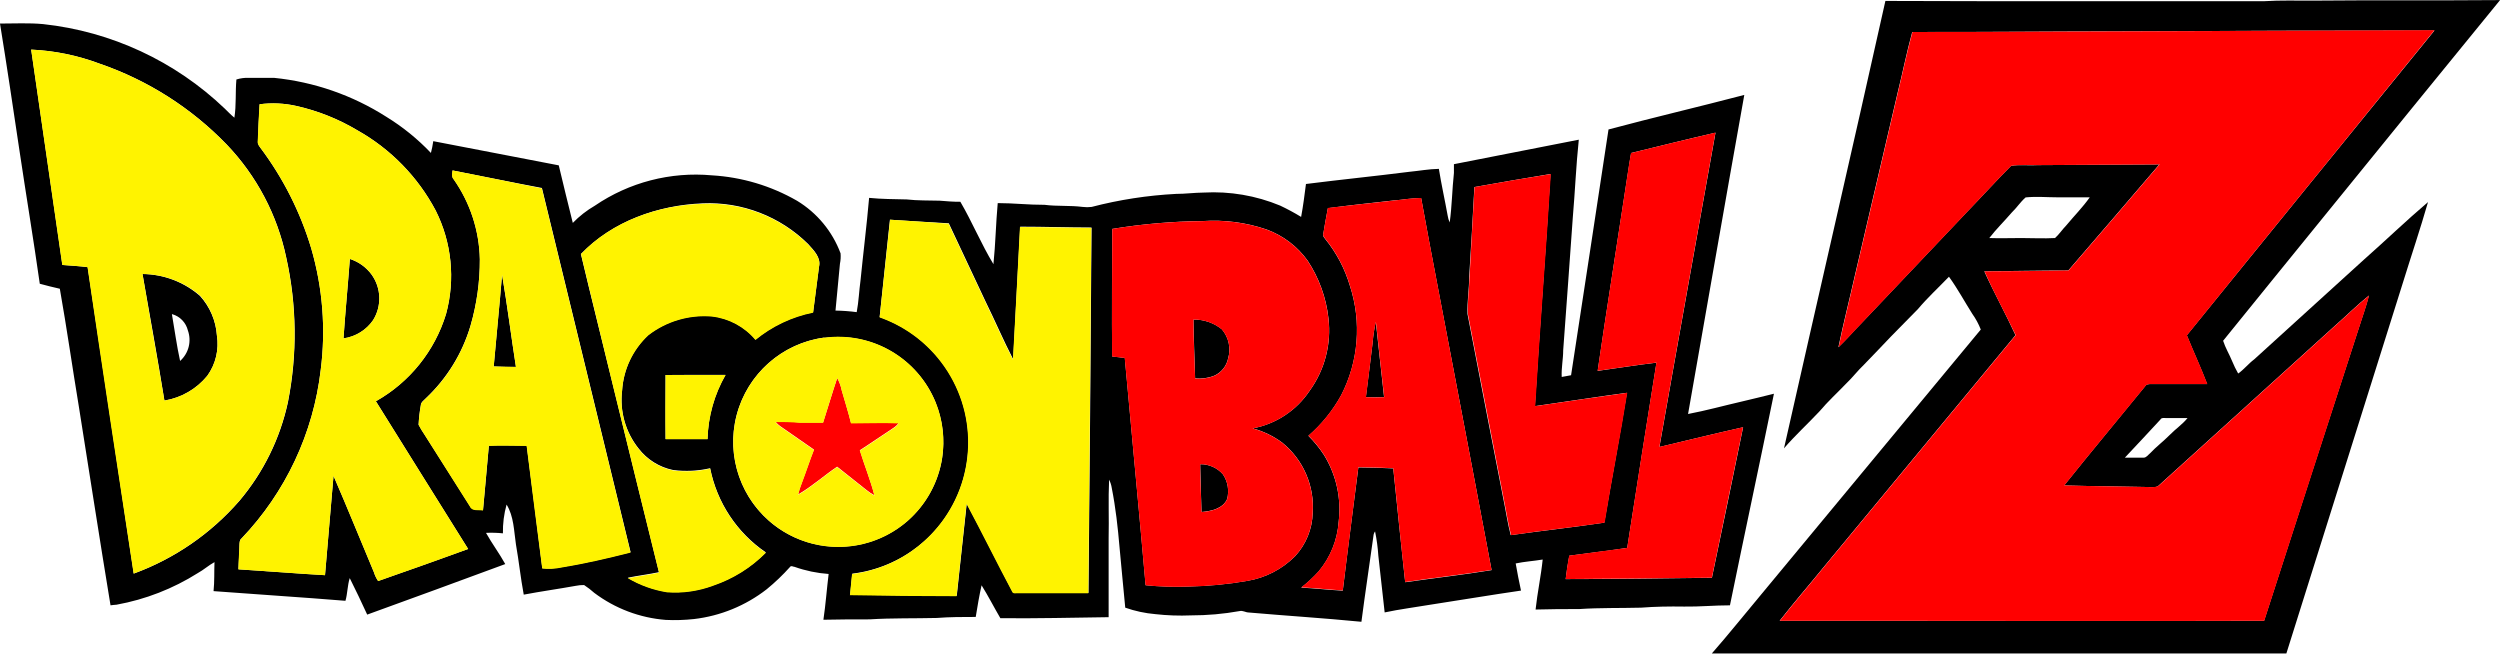
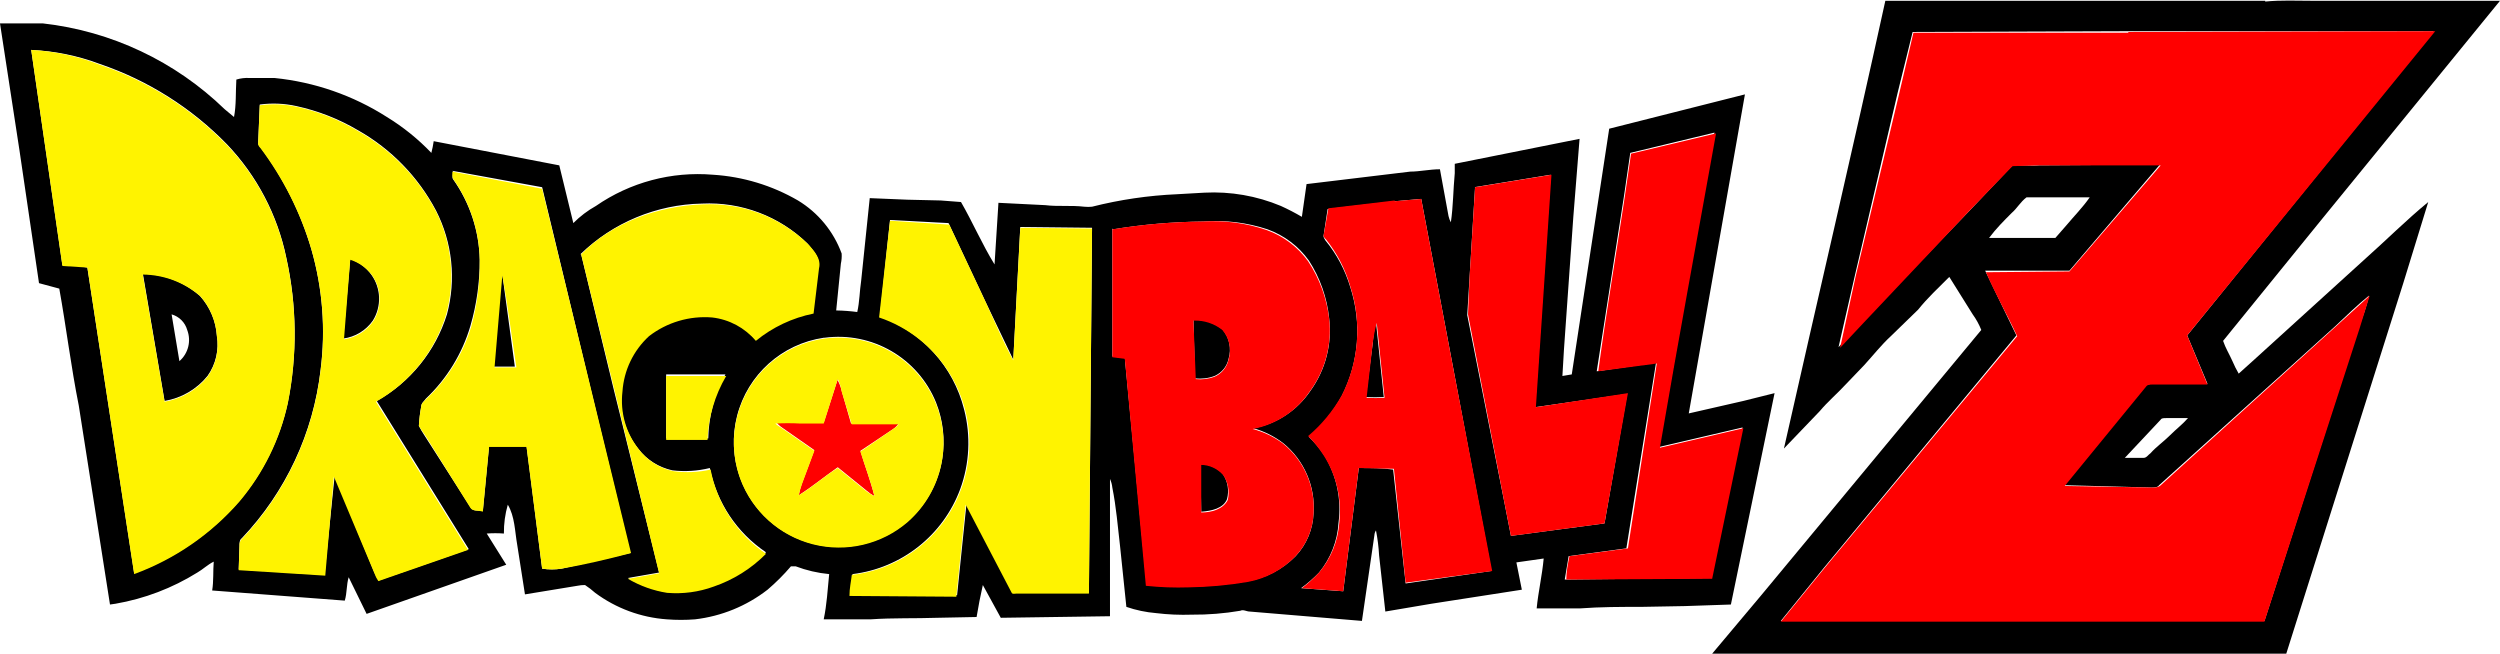
- <svg xmlns="http://www.w3.org/2000/svg" viewBox="0 0 320.53 83.81">
-   <path d="M642.09,470.24c2-.13,4-.06,6.07-.07,8-.08,16.07,0,24.11-.07q-11.52,14.11-23,28.26c-4.16,5.15-8.36,10.26-12.51,15.42.29.91.79,1.72,1.15,2.6a14.06,14.06,0,0,0,.78,1.6c.75-.52,1.32-1.27,2.06-1.82,4.7-4.3,9.44-8.55,14.14-12.85,2.73-2.41,5.36-4.95,8.14-7.31-1,3.48-2.16,6.91-3.23,10.37l-14.93,47.5q-36.83,0-73.66,0c2.16-2.46,4.18-5,6.3-7.53q14.08-17,28.18-34a9.24,9.24,0,0,0-1.08-2c-1-1.58-1.89-3.24-3-4.77-1.34,1.39-2.76,2.7-4,4.17-1.13,1.18-2.3,2.31-3.43,3.49s-2.3,2.42-3.47,3.62c-.81.77-1.48,1.66-2.29,2.43-1.13,1.18-2.34,2.28-3.39,3.53-1.5,1.6-3.13,3.09-4.57,4.76,4.31-19.13,8.74-38.23,13-57.36C609.72,470.28,625.91,470.22,642.09,470.24Zm-17.55,3.87c-9.21,0-18.43.1-27.64.08-.7,2.55-1.22,5.16-1.86,7.73q-2.74,11.76-5.5,23.51c-.69,3.06-1.47,6.11-2.11,9.18,1.06-1,2-2.13,3.06-3.19l13.63-14.37c1.83-1.89,3.6-3.85,5.46-5.71,1.15-.16,2.33,0,3.49-.08l15.51-.09c-3.89,4.54-7.76,9.09-11.67,13.6-3.59,0-7.18.07-10.77.11,1.26,2.77,2.74,5.43,4,8.18q-12.28,14.87-24.59,29.73c-1.87,2.31-3.83,4.55-5.65,6.89,3.11,0,6.23,0,9.35,0,17.59,0,35.17,0,52.76,0q6.06-18.82,12.17-37.62c.42-1.36.93-2.7,1.27-4.08-1.51,1.21-2.89,2.59-4.35,3.87l-22.56,20.45c-.25.29-.64.24-1,.24-3.72-.09-7.45-.1-11.17-.21,3.43-4.28,6.94-8.49,10.4-12.74.15-.27.48-.25.76-.26,2.39,0,4.78,0,7.18,0-.81-2.11-1.76-4.16-2.61-6.25C642.69,500,653.3,487,663.86,474Q644.2,474,624.54,474.11Zm-13.1,21.29c-.67.58-1.15,1.34-1.79,1.95-.94,1.1-2,2.13-2.87,3.26,1.36.05,2.73,0,4.1,0s2.89.08,4.33,0c.54-.49.94-1.11,1.45-1.63,1-1.21,2.11-2.32,3-3.59-1.36,0-2.73,0-4.1,0S612.81,495.26,611.44,495.4Zm17.3,28.46c-1.52,1.65-3.05,3.28-4.58,4.91.8,0,1.6,0,2.4,0,.36,0,.57-.35.83-.56.79-.84,1.72-1.54,2.53-2.36s1.61-1.34,2.28-2.16c-.92,0-1.85,0-2.77,0C629.18,523.69,628.88,523.62,628.73,523.86Z" transform="translate(-351.73 -470.09)" />
-   <path d="M351.73,473.11c1.84,0,3.7-.1,5.53.07A39.89,39.89,0,0,1,380.53,484c.41.4.8.81,1.25,1.18.26-1.62.11-3.27.26-4.9a4.79,4.79,0,0,1,1.59-.21c1.07,0,2.15,0,3.22,0a32.88,32.88,0,0,1,14.42,5,28.29,28.29,0,0,1,5.71,4.63,13.9,13.9,0,0,0,.3-1.51l16.09,3.1c.58,2.46,1.19,4.92,1.8,7.38a13,13,0,0,1,2.83-2.21,22.93,22.93,0,0,1,15-3.89,24.82,24.82,0,0,1,10.92,3.26,13.32,13.32,0,0,1,5.58,6.74,4.65,4.65,0,0,1-.08,1.34c-.18,2-.39,4-.57,6a23.75,23.75,0,0,1,2.72.2c.26-1.35.3-2.72.49-4.08.35-3.53.79-7,1.1-10.57,1.6.16,3.21.16,4.82.2,1.4.16,2.81.12,4.22.16.88.07,1.77.15,2.66.14,1.52,2.6,2.67,5.41,4.24,8,.27-2.6.31-5.22.55-7.83,2,0,4,.23,6,.22,1.62.21,3.27.06,4.89.27a4.67,4.67,0,0,0,1.15,0,53.93,53.93,0,0,1,10.82-1.67c1.19,0,2.36-.16,3.55-.17a22.36,22.36,0,0,1,9.8,1.67,28.51,28.51,0,0,1,2.69,1.45c.26-1.4.44-2.81.62-4.22,4.4-.56,8.82-1,13.23-1.56,1.27-.12,2.53-.36,3.81-.38.32,2,.77,4,1.13,6a3,3,0,0,0,.26.87c.29-2.1.31-4.23.54-6.34,0-.38,0-.75,0-1.13L554.15,488c-.35,3.32-.48,6.65-.77,10-.41,5.67-.8,11.34-1.23,17,0,1.15-.25,2.27-.19,3.42l1.2-.22c1.6-10.5,3.22-21,4.8-31.51,5.79-1.55,11.62-2.91,17.41-4.43-2.44,13.63-4.81,27.28-7.21,40.91,2.31-.44,4.59-1.07,6.89-1.6,1.38-.31,2.74-.67,4.12-1-1.85,9.05-3.79,18.08-5.64,27.13-2,0-3.9.19-5.85.16s-3.71,0-5.55.14c-2.65.07-5.29,0-7.93.18-1.86,0-3.73,0-5.59.06.23-2.15.69-4.26.91-6.41-1.15.19-2.32.26-3.46.5.19,1.17.44,2.32.68,3.48-3.86.56-7.7,1.21-11.56,1.8-2,.34-4,.59-5.92,1-.27-2.43-.53-4.85-.81-7.27a23.17,23.17,0,0,0-.42-3.12,1.16,1.16,0,0,0-.21.59c-.5,3.65-1.06,7.3-1.54,11-4.81-.47-9.63-.77-14.44-1.19-.41,0-.77-.29-1.19-.18a35.25,35.25,0,0,1-6.23.55,29.65,29.65,0,0,1-4.56-.16A15.63,15.63,0,0,1,496,548c-.23-2.58-.51-5.15-.73-7.72s-.5-5.11-1-7.63a3.49,3.49,0,0,0-.34-1.06c-.12,2.5,0,5-.06,7.52,0,3.37,0,6.74,0,10.11-4.63.06-9.25.18-13.88.13-.82-1.4-1.55-2.84-2.41-4.22-.3,1.34-.53,2.7-.75,4.06-1.67,0-3.33,0-5,.13-2.87.07-5.74,0-8.61.18-2,0-3.94,0-5.92.05.29-1.95.43-3.91.67-5.87a16.52,16.52,0,0,1-4.36-.91c-.18,0-.44-.21-.58,0a26.78,26.78,0,0,1-3,2.87,18.73,18.73,0,0,1-9.33,3.82,23.27,23.27,0,0,1-3.61.11,17.51,17.51,0,0,1-9.17-3.47,11,11,0,0,0-1.3-1,4.78,4.78,0,0,0-1.07.1c-2.22.4-4.45.71-6.67,1.13-.4-2.13-.62-4.3-1-6.44-.26-1.72-.26-3.59-1.2-5.11a12.79,12.79,0,0,0-.47,3.69,14.32,14.32,0,0,0-2.17-.06c.77,1.37,1.71,2.63,2.47,4q-8.84,3.27-17.7,6.48c-.73-1.57-1.46-3.14-2.24-4.68-.3.94-.28,2-.55,2.91-5.63-.46-11.28-.81-16.91-1.24.13-1.24.07-2.48.12-3.72-.75.41-1.4,1-2.13,1.4a29.32,29.32,0,0,1-10.43,4.06c-.26,0-.51.06-.77.08-1.4-8.49-2.71-17-4.06-25.48-.83-5-1.55-10.09-2.44-15.11q-1.29-.29-2.57-.64c-.81-5.71-1.76-11.41-2.61-17.11C353.41,483.93,352.61,478.52,351.73,473.11Zm4,3.34q2,13.81,4,27.61c1.08.09,2.16.14,3.24.28,1.94,13.1,3.95,26.19,5.91,39.29a33,33,0,0,0,13.55-9.33,29.14,29.14,0,0,0,6.22-12.65,45,45,0,0,0-.22-18.56,29.83,29.83,0,0,0-7.63-14.47,41.33,41.33,0,0,0-16.3-10.37A28.68,28.68,0,0,0,355.72,476.45Zm29.29,7c-.1,1.61-.17,3.23-.23,4.84,0,.29.16.52.32.74a41.22,41.22,0,0,1,6.52,12.89,38.33,38.33,0,0,1,1.22,15.6,37.57,37.57,0,0,1-10.15,21.6c-.28.21-.24.58-.27.9,0,1-.1,2-.13,3.06,3.7.23,7.4.54,11.1.75q.53-6.37,1.09-12.74c1.78,4.1,3.45,8.24,5.18,12.36a4.28,4.28,0,0,0,.54,1.13c3.85-1.35,7.71-2.71,11.54-4.11-3.94-6.32-7.91-12.61-11.83-18.94a19.29,19.29,0,0,0,9-11.19,18.63,18.63,0,0,0-1.34-13.28,25.47,25.47,0,0,0-10-10.25,26.71,26.71,0,0,0-7.82-3.13A13.44,13.44,0,0,0,385,483.46Zm175.84,6.26c-.33,1.83-.57,3.67-.87,5.5-1.13,7.48-2.33,14.95-3.42,22.43,2.51-.34,5-.76,7.54-1.05q-1.9,11.87-3.75,23.75c-2.47.37-5,.67-7.43,1-.19,1-.34,2-.46,3,6.25,0,12.5-.1,18.75-.17,1.36-6.43,2.68-12.87,4-19.3-3.59.8-7.16,1.68-10.73,2.53,2.36-13.44,4.8-26.86,7.19-40.3C568.05,487.93,564.45,488.84,560.84,489.71Zm-151.1,2.23c0,.38-.16.81.14,1.13a18.5,18.5,0,0,1,3.35,10.24,30.08,30.08,0,0,1-1.19,8.52,20.93,20.93,0,0,1-5.7,9.29c-.26.28-.66.52-.68.95a18.9,18.9,0,0,0-.28,2.47,12.46,12.46,0,0,0,.77,1.28L412,535c.3.63,1.11.37,1.66.49.24-2.76.52-5.52.75-8.28,1.61-.05,3.23,0,4.85,0,.69,5.24,1.33,10.48,2,15.72a7.86,7.86,0,0,0,2.46-.13c3-.49,5.93-1.17,8.86-1.92q-5.68-23.35-11.37-46.69C417.38,493.48,413.57,492.68,409.74,491.94Zm131,2.13c-.19,3.82-.43,7.63-.66,11.44,0,1.61-.28,3.23-.22,4.84q2.28,11.86,4.6,23.72c.32,1.54.54,3.1.94,4.63,4-.56,8-1,12-1.6.93-5.56,2-11.08,2.9-16.65-3.94.53-7.86,1.15-11.8,1.71.61-9.92,1.4-19.84,2-29.76C547.3,492.92,544,493.5,540.78,494.07Zm-10.25,1.71c-2.84.32-5.69.62-8.53,1-.2,1.12-.43,2.23-.6,3.35-.07.25.15.45.28.63a17.34,17.34,0,0,1,3.15,6,18.27,18.27,0,0,1-1.12,14,19,19,0,0,1-4.21,5.21,15.16,15.16,0,0,1,2,2.46,13.26,13.26,0,0,1,1.88,8.57,11.14,11.14,0,0,1-2.56,6.35,17.59,17.59,0,0,1-2.24,2.08c1.78.09,3.55.3,5.33.39.63-5.27,1.33-10.53,2-15.8,1.49,0,3,.06,4.47.13.5,4.86,1,9.73,1.53,14.59,3.69-.53,7.4-.95,11.08-1.55-1.59-8.51-3.23-17-4.84-25.51-1.39-7.4-2.85-14.78-4.19-22.18C532.79,495.47,531.66,495.69,530.53,495.79Zm-104.31,6.86c1.38,5.82,2.85,11.61,4.26,17.42,1.92,7.8,3.82,15.6,5.76,23.39-1.34.28-2.7.44-4,.71a14.3,14.3,0,0,0,5.06,1.82,14,14,0,0,0,5.91-.86,17.28,17.28,0,0,0,6.73-4.21,17.09,17.09,0,0,1-7.14-10.79,13.54,13.54,0,0,1-4.75.23,7.48,7.48,0,0,1-4.43-2.77,10,10,0,0,1-2.11-7.43,10.62,10.62,0,0,1,3.37-7.13,11.74,11.74,0,0,1,8.16-2.4,8.57,8.57,0,0,1,5.57,3,17,17,0,0,1,7.39-3.5c.27-2,.5-3.91.76-5.87.27-1.16-.69-2.08-1.39-2.87a18.11,18.11,0,0,0-13.51-5.22C436.1,496.39,430.25,498.46,426.22,502.65Zm39.63-4.39c-.42,4.16-.9,8.32-1.32,12.48a17,17,0,0,1,10.85,11.81,17.22,17.22,0,0,1-.54,10.22A16.87,16.87,0,0,1,461,543.64c-.08.91-.2,1.81-.27,2.71q6.84.08,13.67.13c.41-3.94.86-7.88,1.28-11.83,2,3.74,3.89,7.53,5.86,11.28.1.25.43.13.64.17h9.11q.23-23.42.39-46.84c-3.05,0-6.1-.11-9.15-.11q-.44,8.51-.9,17c-1.26-2.44-2.35-5-3.55-7.43l-4.7-10C470.84,498.59,468.35,498.41,465.85,498.26Zm28.49,1.18c0,5.45-.06,10.91,0,16.36l1.62.19c.88,9.72,1.82,19.43,2.67,29.14a39.17,39.17,0,0,0,5.49.17,49.34,49.34,0,0,0,7.57-.73,11.27,11.27,0,0,0,6.09-3.14,8.51,8.51,0,0,0,2.28-5.58,10.62,10.62,0,0,0-3.91-9,11.38,11.38,0,0,0-3.78-1.83,11.25,11.25,0,0,0,7.3-4.83,13.19,13.19,0,0,0,2.41-9.27,16.82,16.82,0,0,0-2.67-7.4,11.24,11.24,0,0,0-5.27-4,21,21,0,0,0-8.17-1.08A76.43,76.43,0,0,0,494.33,499.44Zm-36.9,13.94a13.48,13.48,0,0,0-6.3,24.14,13.52,13.52,0,0,0,17-.67,13.54,13.54,0,0,0,4.4-8,13.68,13.68,0,0,0-.83-7.14,13.49,13.49,0,0,0-14.27-8.29Zm-20.36,4.79c0,2.74,0,5.48,0,8.22h5.38a17.48,17.48,0,0,1,2.31-8.23C442.19,518.13,439.63,518.16,437.07,518.17Z" transform="translate(-351.73 -470.09)" />
-   <path d="M396.59,503.29a5.57,5.57,0,0,1,2.78,2,5.25,5.25,0,0,1,.19,5.86,5.54,5.54,0,0,1-3.79,2.33C396,510.07,396.34,506.68,396.59,503.29Z" transform="translate(-351.73 -470.09)" />
-   <path d="M370,505.22a11.41,11.41,0,0,1,7.36,2.8,8.46,8.46,0,0,1,2.18,5.08,7,7,0,0,1-1.23,5.17,9,9,0,0,1-5.5,3.18C371.94,516,370.95,510.63,370,505.22Zm3.77,5.15c.35,2,.61,4,1.05,6a3.61,3.61,0,0,0,1-3.91A2.88,2.88,0,0,0,373.81,510.37Z" transform="translate(-351.73 -470.09)" />
-   <path d="M416.1,505.31c.67,3.93,1.16,7.89,1.78,11.82-1,0-1.9,0-2.85-.06C415.37,513.16,415.78,509.24,416.1,505.31Z" transform="translate(-351.73 -470.09)" />
-   <path d="M504.75,511.06a5.64,5.64,0,0,1,3.64,1.25,4,4,0,0,1,.8,3.73,3.14,3.14,0,0,1-1.78,2.22,5.28,5.28,0,0,1-2.45.34C504.89,516.1,504.78,513.58,504.75,511.06Z" transform="translate(-351.73 -470.09)" />
-   <path d="M527.73,513.92a18.58,18.58,0,0,1,.39-2.57c.35,3.22.7,6.43,1.06,9.65a19.85,19.85,0,0,1-2.33,0C527.16,518.64,527.44,516.28,527.73,513.92Z" transform="translate(-351.73 -470.09)" />
-   <path d="M505.61,529.61a3.77,3.77,0,0,1,2.92,1.3,3.91,3.91,0,0,1,.53,3.17c-.55,1.23-2.06,1.55-3.28,1.65C505.73,533.69,505.64,531.65,505.61,529.61Z" transform="translate(-351.73 -470.09)" />
-   <path d="M624.54,474.11q19.66-.09,39.32-.15C653.3,487,642.69,500,632.13,513.08c.85,2.09,1.8,4.14,2.61,6.25-2.39,0-4.79,0-7.18,0-.27,0-.6,0-.76.26-3.46,4.26-7,8.47-10.4,12.74,3.72.11,7.45.12,11.17.21.34,0,.73,0,1-.24l22.56-20.45c1.46-1.28,2.84-2.66,4.35-3.87-.34,1.39-.85,2.72-1.27,4.08q-6.08,18.81-12.17,37.62c-17.59.06-35.17,0-52.76,0-3.12,0-6.23,0-9.35,0,1.83-2.34,3.78-4.58,5.65-6.89q12.3-14.86,24.59-29.73c-1.31-2.75-2.79-5.41-4-8.18,3.59,0,7.18-.06,10.77-.11,3.91-4.51,7.79-9.07,11.67-13.6l-15.51.09c-1.16,0-2.34-.08-3.49.08-1.87,1.85-3.63,3.81-5.46,5.71l-13.63,14.37c-1,1.06-2,2.16-3.06,3.19.64-3.08,1.42-6.12,2.11-9.18q2.75-11.76,5.5-23.51c.63-2.57,1.16-5.17,1.86-7.73C606.11,474.21,615.32,474.12,624.54,474.11Z" transform="translate(-351.73 -470.09)" style="fill:red" />
-   <path d="M560.84,489.71c3.61-.88,7.21-1.78,10.83-2.62-2.39,13.43-4.83,26.86-7.19,40.3,3.58-.84,7.15-1.73,10.73-2.53-1.33,6.43-2.66,12.87-4,19.3-6.25.07-12.5.14-18.75.17.12-1,.26-2,.46-3,2.47-.35,5-.65,7.43-1q1.84-11.88,3.75-23.75c-2.52.3-5,.71-7.54,1.05,1.09-7.48,2.29-14.95,3.42-22.43C560.27,493.38,560.51,491.54,560.84,489.71Z" transform="translate(-351.73 -470.09)" style="fill:red" />
-   <path d="M540.78,494.07c3.26-.58,6.52-1.15,9.79-1.67-.61,9.92-1.4,19.84-2,29.76,3.93-.56,7.86-1.17,11.8-1.71-.88,5.56-2,11.09-2.9,16.65-4,.6-8,1-12,1.6-.4-1.53-.62-3.09-.94-4.63q-2.3-11.86-4.6-23.72c-.07-1.61.17-3.23.22-4.84C540.34,501.7,540.58,497.89,540.78,494.07Z" transform="translate(-351.73 -470.09)" style="fill:red" />
-   <path d="M530.53,495.79c1.14-.1,2.26-.32,3.41-.32,1.35,7.4,2.81,14.79,4.19,22.18,1.61,8.5,3.25,17,4.84,25.51-3.68.6-7.39,1-11.08,1.55-.56-4.86-1-9.72-1.53-14.59-1.49-.07-3-.11-4.47-.13-.65,5.27-1.35,10.53-2,15.8-1.78-.1-3.55-.31-5.33-.39a17.59,17.59,0,0,0,2.24-2.08,11.14,11.14,0,0,0,2.56-6.35,13.26,13.26,0,0,0-1.88-8.57,15.16,15.16,0,0,0-2-2.46,19,19,0,0,0,4.21-5.21,18.27,18.27,0,0,0,1.12-14,17.34,17.34,0,0,0-3.15-6c-.13-.19-.35-.38-.28-.63.17-1.12.4-2.24.6-3.35C524.84,496.41,527.68,496.11,530.53,495.79Zm-2.79,18.14c-.29,2.36-.57,4.72-.87,7.08a19.85,19.85,0,0,0,2.33,0c-.37-3.22-.71-6.43-1.06-9.65A18.58,18.58,0,0,0,527.73,513.92Z" transform="translate(-351.73 -470.09)" style="fill:red" />
-   <path d="M494.33,499.44a76.43,76.43,0,0,1,11.61-1,21,21,0,0,1,8.17,1.08,11.24,11.24,0,0,1,5.27,4,16.82,16.82,0,0,1,2.67,7.4,13.19,13.19,0,0,1-2.41,9.27,11.25,11.25,0,0,1-7.3,4.83,11.38,11.38,0,0,1,3.78,1.83,10.62,10.62,0,0,1,3.91,9,8.51,8.51,0,0,1-2.28,5.58,11.27,11.27,0,0,1-6.09,3.14,49.34,49.34,0,0,1-7.57.73,39.17,39.17,0,0,1-5.49-.17c-.85-9.72-1.78-19.43-2.67-29.14l-1.62-.19C494.27,510.35,494.33,504.89,494.33,499.44Zm10.42,11.63c0,2.52.13,5,.21,7.55a5.28,5.28,0,0,0,2.45-.34,3.14,3.14,0,0,0,1.78-2.22,4,4,0,0,0-.8-3.73A5.64,5.64,0,0,0,504.75,511.06Zm.86,18.55c0,2,.12,4.08.17,6.12,1.22-.09,2.73-.41,3.28-1.65a3.91,3.91,0,0,0-.53-3.17A3.77,3.77,0,0,0,505.61,529.61Z" transform="translate(-351.73 -470.09)" style="fill:red" />
-   <path d="M459.07,518.56a5.23,5.23,0,0,1,.58,1.56c.4,1.4.84,2.78,1.19,4.2,2,0,4.07,0,6.11,0a2.71,2.71,0,0,1-.72.66c-1.43.93-2.82,1.91-4.26,2.83.59,1.93,1.36,3.81,1.87,5.77a5.42,5.42,0,0,1-1-.66c-1.25-1-2.53-2-3.78-3-1.69,1.14-3.21,2.52-5,3.56a9.58,9.58,0,0,1,.47-1.48c.54-1.42,1-2.86,1.56-4.27-1.46-1-2.87-2-4.32-3a3.37,3.37,0,0,1-.62-.58,27.94,27.94,0,0,1,3.16.1c1,0,2,0,2.95,0C457.86,522.4,458.43,520.47,459.07,518.56Z" transform="translate(-351.73 -470.09)" style="fill:red" />
-   <path d="M355.72,476.45a28.68,28.68,0,0,1,8.76,1.8,41.33,41.33,0,0,1,16.3,10.37,29.83,29.83,0,0,1,7.63,14.47,45,45,0,0,1,.22,18.56,29.14,29.14,0,0,1-6.22,12.65,33,33,0,0,1-13.55,9.33c-2-13.1-4-26.19-5.91-39.29-1.08-.14-2.16-.19-3.24-.28Q357.7,490.26,355.72,476.45ZM370,505.22c.91,5.41,1.9,10.81,2.81,16.23a9,9,0,0,0,5.5-3.18,7,7,0,0,0,1.23-5.17A8.46,8.46,0,0,0,377.4,508,11.41,11.41,0,0,0,370,505.22Z" transform="translate(-351.73 -470.09)" style="fill:#fff300" />
-   <path d="M385,483.46a13.44,13.44,0,0,1,4.76.23,26.71,26.71,0,0,1,7.82,3.13,25.47,25.47,0,0,1,10,10.25,18.63,18.63,0,0,1,1.34,13.28,19.29,19.29,0,0,1-9,11.19c3.93,6.32,7.9,12.62,11.83,18.94-3.83,1.41-7.69,2.76-11.54,4.11a4.28,4.28,0,0,1-.54-1.13c-1.73-4.12-3.41-8.26-5.18-12.36q-.56,6.37-1.09,12.74c-3.7-.21-7.4-.52-11.1-.75,0-1,.09-2,.13-3.06,0-.31,0-.68.27-.9a37.57,37.57,0,0,0,10.15-21.6,38.33,38.33,0,0,0-1.22-15.6A41.22,41.22,0,0,0,385.09,489c-.16-.22-.36-.45-.32-.74C384.83,486.68,384.9,485.07,385,483.46Zm11.58,19.83c-.25,3.4-.57,6.79-.81,10.18a5.54,5.54,0,0,0,3.79-2.33,5.25,5.25,0,0,0-.19-5.86A5.57,5.57,0,0,0,396.59,503.29Z" transform="translate(-351.73 -470.09)" style="fill:#fff300" />
-   <path d="M409.74,491.94c3.83.74,7.64,1.54,11.46,2.31q5.7,23.34,11.37,46.69c-2.93.75-5.88,1.43-8.86,1.92a7.86,7.86,0,0,1-2.46.13c-.69-5.24-1.34-10.48-2-15.72-1.62,0-3.23-.08-4.85,0-.23,2.76-.51,5.52-.75,8.28-.56-.12-1.37.14-1.66-.49l-5.82-9.21a12.46,12.46,0,0,1-.77-1.28,18.9,18.9,0,0,1,.28-2.47c0-.43.42-.67.68-.95a20.93,20.93,0,0,0,5.7-9.29,30.08,30.08,0,0,0,1.19-8.52,18.5,18.5,0,0,0-3.35-10.24C409.58,492.75,409.69,492.32,409.74,491.94Zm6.36,13.37c-.32,3.93-.73,7.84-1.07,11.77.95,0,1.9.05,2.85.06C417.27,513.2,416.78,509.24,416.1,505.31Z" transform="translate(-351.73 -470.09)" style="fill:#fff300" />
-   <path d="M426.22,502.65c4-4.19,9.88-6.26,15.62-6.43a18.11,18.11,0,0,1,13.51,5.22c.7.79,1.67,1.71,1.39,2.87-.26,2-.5,3.91-.76,5.87a17,17,0,0,0-7.39,3.5,8.57,8.57,0,0,0-5.57-3,11.74,11.74,0,0,0-8.16,2.4,10.62,10.62,0,0,0-3.37,7.13,10,10,0,0,0,2.11,7.43,7.48,7.48,0,0,0,4.43,2.77,13.54,13.54,0,0,0,4.75-.23,17.09,17.09,0,0,0,7.14,10.79,17.28,17.28,0,0,1-6.73,4.21,14,14,0,0,1-5.91.86,14.3,14.3,0,0,1-5.06-1.82c1.34-.27,2.7-.42,4-.71-1.94-7.79-3.84-15.6-5.76-23.39C429.06,514.26,427.6,508.46,426.22,502.65Z" transform="translate(-351.73 -470.09)" style="fill:#fff300" />
-   <path d="M465.85,498.26c2.5.15,5,.33,7.5.51l4.7,10c1.2,2.47,2.29,5,3.55,7.43q.47-8.51.9-17c3.05,0,6.1.09,9.15.11q-.16,23.42-.39,46.84h-9.11c-.21,0-.54.08-.64-.17-2-3.75-3.86-7.54-5.86-11.28-.41,3.94-.86,7.88-1.28,11.83q-6.84,0-13.67-.13c.08-.91.2-1.81.27-2.71a17,17,0,0,0,3.54-32.9C464.95,506.58,465.42,502.42,465.85,498.26Z" transform="translate(-351.73 -470.09)" style="fill:#fff300" />
-   <path d="M457.43,513.38a13.49,13.49,0,0,1,10.71,23.47,13.48,13.48,0,0,1-21.55-5.41,13.48,13.48,0,0,1,10.84-18.07Zm1.64,5.18c-.64,1.9-1.21,3.83-1.81,5.75-1,0-2,0-2.95,0a27.94,27.94,0,0,0-3.16-.1,3.37,3.37,0,0,0,.62.58c1.45,1,2.86,2,4.32,3-.56,1.41-1,2.85-1.56,4.27a9.58,9.58,0,0,0-.47,1.48c1.75-1,3.27-2.42,5-3.56,1.25,1,2.53,2,3.78,3a5.42,5.42,0,0,0,1,.66c-.51-2-1.27-3.84-1.87-5.77,1.44-.92,2.83-1.9,4.26-2.83a2.71,2.71,0,0,0,.72-.66c-2-.09-4.07,0-6.11,0-.34-1.41-.79-2.8-1.19-4.2A5.23,5.23,0,0,0,459.07,518.56Z" transform="translate(-351.73 -470.09)" style="fill:#fff300" />
-   <path d="M437.07,518.17c2.56,0,5.13,0,7.69,0a17.48,17.48,0,0,0-2.31,8.23h-5.38C437,523.65,437.05,520.91,437.07,518.17Z" transform="translate(-351.73 -470.09)" style="fill:#fff300" />
+ <svg xmlns="http://www.w3.org/2000/svg" viewBox="0 0 320.5 83.8">
+   <path d="M290.4.2c2-.2 4-.1 6-.1h24.1l-23 28.2L285 43.7c.3.9.8 1.7 1.2 2.6a14 14 0 0 0 .8 1.6l2-1.8 14.2-12.9c2.7-2.4 5.3-5 8.1-7.3l-3.2 10.4-15 47.5h-73.6l6.3-7.5 28.2-34a9.2 9.2 0 0 0-1.1-2l-3-4.8c-1.4 1.4-2.8 2.7-4 4.2l-3.5 3.4c-1.2 1.1-2.3 2.5-3.4 3.7l-2.3 2.4c-1.1 1.2-2.4 2.3-3.4 3.5l-4.6 4.8c4.3-19.1 8.8-38.2 13-57.4h48.7ZM272.8 4l-27.6.1-1.9 7.7-5.5 23.5-2.1 9.2 3-3.2L252.5 27l5.4-5.7c1.2-.2 2.4 0 3.5-.1l15.5-.1-11.6 13.6h-10.8l4 8.3-24.6 29.7-5.6 6.9H290.3L302.4 42c.5-1.4 1-2.7 1.3-4.1-1.5 1.2-2.9 2.6-4.3 3.9l-22.6 20.4c-.2.3-.6.3-1 .3l-11.2-.3L275 49.5c.2-.3.5-.2.8-.3h7.2l-2.6-6.2L312 4h-39.3Zm-13 21.3c-.8.6-1.2 1.4-1.9 2-1 1-2 2-2.9 3.2h8.5l1.4-1.6c1-1.2 2.1-2.3 3-3.6h-8.2ZM277 53.8l-4.6 4.9h2.4c.4 0 .6-.4.9-.6.7-.8 1.7-1.5 2.5-2.3s1.6-1.4 2.3-2.2h-2.8c-.3 0-.6 0-.7.2Z" />
+   <path d="M0 3h5.5a39.9 39.9 0 0 1 23.3 11l1.2 1c.3-1.5.2-3.2.3-4.8A4.8 4.8 0 0 1 32 10h3.2a32.9 32.9 0 0 1 14.4 5 28.3 28.3 0 0 1 5.7 4.6 13.9 13.9 0 0 0 .3-1.5l16.1 3.1 1.8 7.4a13 13 0 0 1 2.9-2.2 23 23 0 0 1 15-4 24.8 24.8 0 0 1 10.9 3.3 13.3 13.3 0 0 1 5.6 6.8 4.7 4.7 0 0 1-.1 1.3l-.6 6a23.8 23.8 0 0 1 2.7.2c.3-1.3.3-2.7.5-4l1.1-10.6 4.8.2 4.3.1 2.6.2c1.5 2.6 2.7 5.4 4.3 8l.5-7.9 6 .3c1.6.2 3.3 0 5 .2a4.7 4.7 0 0 0 1 0 54 54 0 0 1 10.9-1.6l3.5-.2a22.4 22.4 0 0 1 9.8 1.7 28.5 28.5 0 0 1 2.7 1.4l.6-4.2 13.3-1.6c1.2 0 2.5-.3 3.8-.3l1.1 6a3 3 0 0 0 .3.8c.3-2 .3-4.2.5-6.3V21l16-3.2-.8 10-1.2 17-.2 3.4 1.2-.2 4.8-31.5 17.4-4.4-7.2 40.9 7-1.6 4-1-5.6 27.1-5.9.2-5.5.1c-2.7 0-5.3 0-8 .2H197c.2-2.1.7-4.2.9-6.4l-3.5.5.7 3.5-11.6 1.8-5.9 1-.8-7.2a23.2 23.2 0 0 0-.4-3.2 1.2 1.2 0 0 0-.2.6l-1.6 11-14.4-1.2c-.4 0-.8-.3-1.2-.1a35.3 35.3 0 0 1-6.2.5 29.6 29.6 0 0 1-4.6-.2 15.6 15.6 0 0 1-3.8-.8l-.8-7.7c-.3-2.6-.5-5.1-1-7.6a3.5 3.5 0 0 0-.3-1.1v17.6l-14 .2L126 75a69 69 0 0 0-.8 4.1l-5 .1c-2.9.1-5.7 0-8.6.2h-6c.4-1.9.5-3.8.7-5.8a16.5 16.5 0 0 1-4.3-1h-.6a26.8 26.8 0 0 1-3 3 18.7 18.7 0 0 1-9.3 3.8 23.3 23.3 0 0 1-3.6 0 17.5 17.5 0 0 1-9.2-3.4 11 11 0 0 0-1.3-1 4.8 4.8 0 0 0-1 .1l-6.7 1.1-1-6.4c-.3-1.7-.3-3.6-1.2-5.1a12.8 12.8 0 0 0-.5 3.7 14.3 14.3 0 0 0-2.2 0l2.5 4L47 78.7l-2.3-4.7c-.3 1-.2 2-.5 3l-17-1.3c.2-1.2.1-2.5.2-3.7-.8.4-1.4 1-2.1 1.4a29.3 29.3 0 0 1-10.5 4l-.7.1-4-25.5c-1-5-1.6-10-2.5-15L5 36.3 2.5 19.3 0 3Zm4 3.4L8 34c1 0 2.2.1 3.2.3l6 39.2a33 33 0 0 0 13.5-9.3 29.1 29.1 0 0 0 6.2-12.6 45 45 0 0 0-.2-18.6 29.8 29.8 0 0 0-7.6-14.5A41.3 41.3 0 0 0 12.8 8.2 28.7 28.7 0 0 0 4 6.4Zm29.3 7-.2 4.8c0 .3.1.5.3.7a41.2 41.2 0 0 1 6.5 13 38.3 38.3 0 0 1 1.2 15.5A37.6 37.6 0 0 1 31 69c-.3.2-.3.6-.3 1l-.1 3 11 .7L42.9 61l5.1 12.4a4.3 4.3 0 0 0 .6 1l11.5-4-11.8-19a19.3 19.3 0 0 0 9-11.1A18.6 18.6 0 0 0 55.9 27a25.5 25.5 0 0 0-10-10.3 26.7 26.7 0 0 0-7.9-3.1 13.4 13.4 0 0 0-4.7-.2ZM209 19.6l-.8 5.5-3.5 22.5 7.6-1.1-3.8 23.8-7.4 1-.5 3 18.8-.2 4-19.3-10.7 2.5 7.1-40.3-10.8 2.6ZM58.1 22c0 .3-.2.8 0 1a18.5 18.5 0 0 1 3.4 10.3 30 30 0 0 1-1.2 8.5 21 21 0 0 1-5.7 9.3c-.2.3-.6.6-.6 1a18.9 18.9 0 0 0-.3 2.5 12.5 12.5 0 0 0 .7 1.2l5.9 9.2c.3.6 1 .4 1.6.5l.8-8.3h4.8l2 15.7a7.9 7.9 0 0 0 2.5 0l8.8-2L69.5 24 58 21.9Zm131 2-.7 11.5-.3 4.9 4.7 23.7.9 4.6 12-1.6 2.9-16.6-11.8 1.7 2-29.8L189 24Zm-10.3 1.8-8.6 1-.5 3.3c-.1.3.1.5.2.7a17.3 17.3 0 0 1 3.2 6 18.3 18.3 0 0 1-1.1 14 19 19 0 0 1-4.2 5.2 15.2 15.2 0 0 1 2 2.4 13.3 13.3 0 0 1 1.8 8.6 11.1 11.1 0 0 1-2.5 6.4 17.6 17.6 0 0 1-2.3 2l5.4.4 2-15.8c1.5 0 3 0 4.4.2l1.6 14.6 11-1.6-4.8-25.5-4.2-22.2-3.4.3ZM74.5 32.6 78.7 50l5.8 23.4-4 .7a14.3 14.3 0 0 0 5 1.8 14 14 0 0 0 6-.9 17.3 17.3 0 0 0 6.7-4.2A17 17 0 0 1 91 60a13.5 13.5 0 0 1-4.8.3 7.5 7.5 0 0 1-4.4-2.8 10 10 0 0 1-2.1-7.4 10.6 10.6 0 0 1 3.3-7.2 11.7 11.7 0 0 1 8.2-2.4 8.6 8.6 0 0 1 5.6 3 17 17 0 0 1 7.4-3.5l.7-5.8c.3-1.2-.7-2.1-1.4-3a18.1 18.1 0 0 0-13.5-5.1 23 23 0 0 0-15.6 6.5Zm39.6-4.4-1.3 12.4a17 17 0 0 1 10.8 11.9 17.2 17.2 0 0 1-.5 10.2 16.9 16.9 0 0 1-13.8 10.9l-.3 2.7h13.7l1.2-11.7 6 11.2c0 .3.3.2.5.2h9.2l.4-46.8-9.2-.1-.9 17-3.6-7.5-4.7-10-7.5-.4Zm28.5 1.1v16.4l1.6.2L147 75a39.2 39.2 0 0 0 5.5.2 49.3 49.3 0 0 0 7.5-.7 11.3 11.3 0 0 0 6.1-3.2 8.5 8.5 0 0 0 2.3-5.5 10.6 10.6 0 0 0-3.9-9 11.4 11.4 0 0 0-3.8-1.9 11.3 11.3 0 0 0 7.3-4.8 13.2 13.2 0 0 0 2.4-9.3 16.8 16.8 0 0 0-2.6-7.4 11.2 11.2 0 0 0-5.3-4 21 21 0 0 0-8.2-1 76.4 76.4 0 0 0-11.6 1Zm-37 14a13.5 13.5 0 0 0-6.2 24.1 13.5 13.5 0 0 0 17-.6 13.5 13.5 0 0 0 4.4-8 13.7 13.7 0 0 0-.8-7.2 13.5 13.5 0 0 0-14.3-8.3ZM85.4 48v8.2h5.4A17.5 17.5 0 0 1 93 48h-7.7Z" />
+   <path d="M44.9 33.2a5.6 5.6 0 0 1 2.7 2 5.3 5.3 0 0 1 .2 5.9 5.5 5.5 0 0 1-3.8 2.3l.9-10.2ZM18.3 35.1a11.4 11.4 0 0 1 7.3 2.8 8.5 8.5 0 0 1 2.2 5.1 7 7 0 0 1-1.2 5.2 9 9 0 0 1-5.5 3.2L18.3 35Zm3.7 5.2 1 6a3.6 3.6 0 0 0 1-4 2.9 2.9 0 0 0-2-2ZM64.4 35.2 66 47h-2.8l1-11.8ZM153 41a5.6 5.6 0 0 1 3.7 1.2 4 4 0 0 1 .8 3.8 3.1 3.1 0 0 1-1.8 2.2 5.3 5.3 0 0 1-2.5.3L153 41ZM176 43.8a18.6 18.6 0 0 1 .4-2.5l1 9.6a19.9 19.9 0 0 1-2.3 0l.9-7ZM153.9 59.5a3.8 3.8 0 0 1 2.9 1.3 4 4 0 0 1 .5 3.2c-.5 1.2-2 1.5-3.3 1.6l-.1-6Z" />
+   <path d="m624.5 474.1 39.4-.1-31.8 39 2.6 6.3h-7.1c-.3 0-.6 0-.8.3l-10.4 12.7 11.2.2c.3 0 .7 0 1-.2l22.5-20.4 4.4-4-1.3 4.2-12.2 37.6H580l5.7-7 24.6-29.6c-1.3-2.8-2.8-5.4-4-8.2l10.7-.1 11.7-13.6h-15.5l-3.5.1-5.5 5.7-13.6 14.4-3 3.2 2-9.2 5.6-23.5 1.8-7.7h27.6ZM560.8 489.7l10.9-2.6c-2.4 13.4-4.9 26.8-7.2 40.3l10.7-2.5-4 19.3-18.7.1c0-1 .2-2 .4-3l7.5-1 3.7-23.7-7.5 1c1-7.5 2.3-15 3.4-22.4l.8-5.5Z" transform="translate(-351.7 -470)" style="fill:red" />
+   <path d="m540.8 494 9.8-1.6-2 29.8 11.8-1.8-3 16.7-12 1.6-.9-4.6-4.6-23.8.2-4.8.7-11.4ZM530.5 495.8l3.4-.3 4.2 22.2 4.9 25.5-11.1 1.5-1.5-14.6-4.5-.1-2 15.8-5.3-.4a17.6 17.6 0 0 0 2.2-2 11.1 11.1 0 0 0 2.6-6.4 13.3 13.3 0 0 0-2-8.6 15.2 15.2 0 0 0-2-2.5 19 19 0 0 0 4.3-5.2 18.3 18.3 0 0 0 1.1-14 17.3 17.3 0 0 0-3.1-6c-.2-.2-.4-.4-.3-.6l.6-3.4 8.5-1Zm-2.8 18.1-.8 7.1a19.9 19.9 0 0 0 2.3 0l-1-9.6a18.6 18.6 0 0 0-.5 2.5Z" transform="translate(-351.7 -470)" style="fill:red" />
+   <path d="M494.3 499.4a76.4 76.4 0 0 1 11.6-1 21 21 0 0 1 8.2 1.1 11.2 11.2 0 0 1 5.3 4 16.8 16.8 0 0 1 2.7 7.4 13.2 13.2 0 0 1-2.5 9.3 11.3 11.3 0 0 1-7.3 4.8 11.4 11.4 0 0 1 3.8 1.8 10.6 10.6 0 0 1 4 9 8.5 8.5 0 0 1-2.4 5.6 11.3 11.3 0 0 1-6 3.2 49.3 49.3 0 0 1-7.6.7 39.2 39.2 0 0 1-5.5-.2l-2.7-29.1-1.6-.2v-16.4Zm10.4 11.7.3 7.5a5.3 5.3 0 0 0 2.4-.3 3.1 3.1 0 0 0 1.8-2.2 4 4 0 0 0-.8-3.8 5.6 5.6 0 0 0-3.6-1.2Zm1 18.5v6.1c1.3 0 2.8-.4 3.4-1.6a4 4 0 0 0-.6-3.2 3.8 3.8 0 0 0-2.9-1.3ZM459 518.6a5.2 5.2 0 0 1 .6 1.5l1.2 4.2h6.1a2.7 2.7 0 0 1-.7.7l-4.2 2.8c.6 2 1.3 3.8 1.8 5.8a5.4 5.4 0 0 1-1-.7l-3.7-3c-1.7 1.2-3.3 2.5-5 3.6a9.6 9.6 0 0 1 .4-1.5l1.6-4.3-4.3-3a3.4 3.4 0 0 1-.6-.6 28 28 0 0 1 3.1.1h3l1.8-5.6Z" transform="translate(-351.7 -470)" style="fill:red" />
+   <path d="M355.7 476.4a28.7 28.7 0 0 1 8.8 1.9 41.3 41.3 0 0 1 16.3 10.3 29.8 29.8 0 0 1 7.6 14.5 45 45 0 0 1 .2 18.6 29.1 29.1 0 0 1-6.2 12.6 33 33 0 0 1-13.5 9.3l-6-39.3-3.2-.2-4-27.7Zm14.3 28.8 2.8 16.3a9 9 0 0 0 5.5-3.2 7 7 0 0 0 1.2-5.2 8.5 8.5 0 0 0-2.1-5.1 11.4 11.4 0 0 0-7.4-2.8Z" transform="translate(-351.7 -470)" style="fill:#fff300" />
+   <path d="M385 483.5a13.4 13.4 0 0 1 4.8.2 26.7 26.7 0 0 1 7.8 3.1 25.5 25.5 0 0 1 10 10.3 18.6 18.6 0 0 1 1.3 13.2 19.3 19.3 0 0 1-9 11.2l11.8 19-11.5 4a4.3 4.3 0 0 1-.5-1l-5.2-12.4-1.1 12.7-11.1-.7.1-3c0-.4 0-.7.3-1a37.6 37.6 0 0 0 10.1-21.6 38.3 38.3 0 0 0-1.2-15.6 41.2 41.2 0 0 0-6.5-12.9c-.2-.2-.4-.5-.3-.7l.2-4.8Zm11.6 19.8-.8 10.2a5.5 5.5 0 0 0 3.8-2.4 5.3 5.3 0 0 0-.2-5.8 5.6 5.6 0 0 0-2.8-2Z" transform="translate(-351.7 -470)" style="fill:#fff300" />
+   <path d="m409.7 492 11.5 2.2 11.4 46.7c-3 .8-6 1.5-8.9 2a7.9 7.9 0 0 1-2.5 0l-2-15.6h-4.8l-.8 8.3c-.5-.2-1.3 0-1.6-.5l-5.8-9.3a12.5 12.5 0 0 1-.8-1.2 18.9 18.9 0 0 1 .3-2.5c0-.4.4-.7.7-1a21 21 0 0 0 5.7-9.2 30 30 0 0 0 1.1-8.6 18.5 18.5 0 0 0-3.3-10.2c-.3-.4-.2-.8-.2-1.2Zm6.4 13.3-1 11.8h2.8c-.6-3.9-1.1-7.9-1.8-11.8Z" transform="translate(-351.7 -470)" style="fill:#fff300" />
+   <path d="M426.2 502.6c4-4.1 9.9-6.2 15.6-6.4a18.1 18.1 0 0 1 13.6 5.2c.7.8 1.6 1.8 1.3 3l-.7 5.8a17 17 0 0 0-7.4 3.5 8.6 8.6 0 0 0-5.6-3 11.7 11.7 0 0 0-8.1 2.4 10.6 10.6 0 0 0-3.4 7.1 10 10 0 0 0 2.1 7.4 7.5 7.5 0 0 0 4.4 2.8 13.5 13.5 0 0 0 4.8-.2 17 17 0 0 0 7.1 10.8 17.3 17.3 0 0 1-6.7 4.2 14 14 0 0 1-6 .8 14.3 14.3 0 0 1-5-1.8l4-.7-5.7-23.4-4.3-17.5ZM465.9 498.3l7.5.5 4.7 10c1.1 2.4 2.2 5 3.5 7.4l.9-17 9.2.1-.4 46.8H482c-.2 0-.5.1-.6-.1l-5.9-11.3-1.2 11.8-13.7-.1c0-1 .2-1.8.3-2.7a17 17 0 0 0 3.5-33l1.4-12.4Z" transform="translate(-351.7 -470)" style="fill:#fff300" />
+   <path d="M457.4 513.4a13.5 13.5 0 0 1 10.7 23.5 13.5 13.5 0 0 1-21.5-5.5 13.5 13.5 0 0 1 10.8-18Zm1.7 5.2-1.8 5.7h-3a28 28 0 0 0-3.2 0 3.4 3.4 0 0 0 .7.5l4.3 3-1.6 4.3a9.6 9.6 0 0 0-.4 1.4c1.7-1 3.2-2.4 5-3.5l3.7 3a5.4 5.4 0 0 0 1 .6c-.5-2-1.2-3.8-1.8-5.7l4.2-2.9a2.7 2.7 0 0 0 .7-.6h-6l-1.3-4.2a5.2 5.2 0 0 0-.5-1.6ZM437 518.2h7.8a17.5 17.5 0 0 0-2.4 8.2h-5.3v-8.2Z" transform="translate(-351.7 -470)" style="fill:#fff300" />
</svg>
